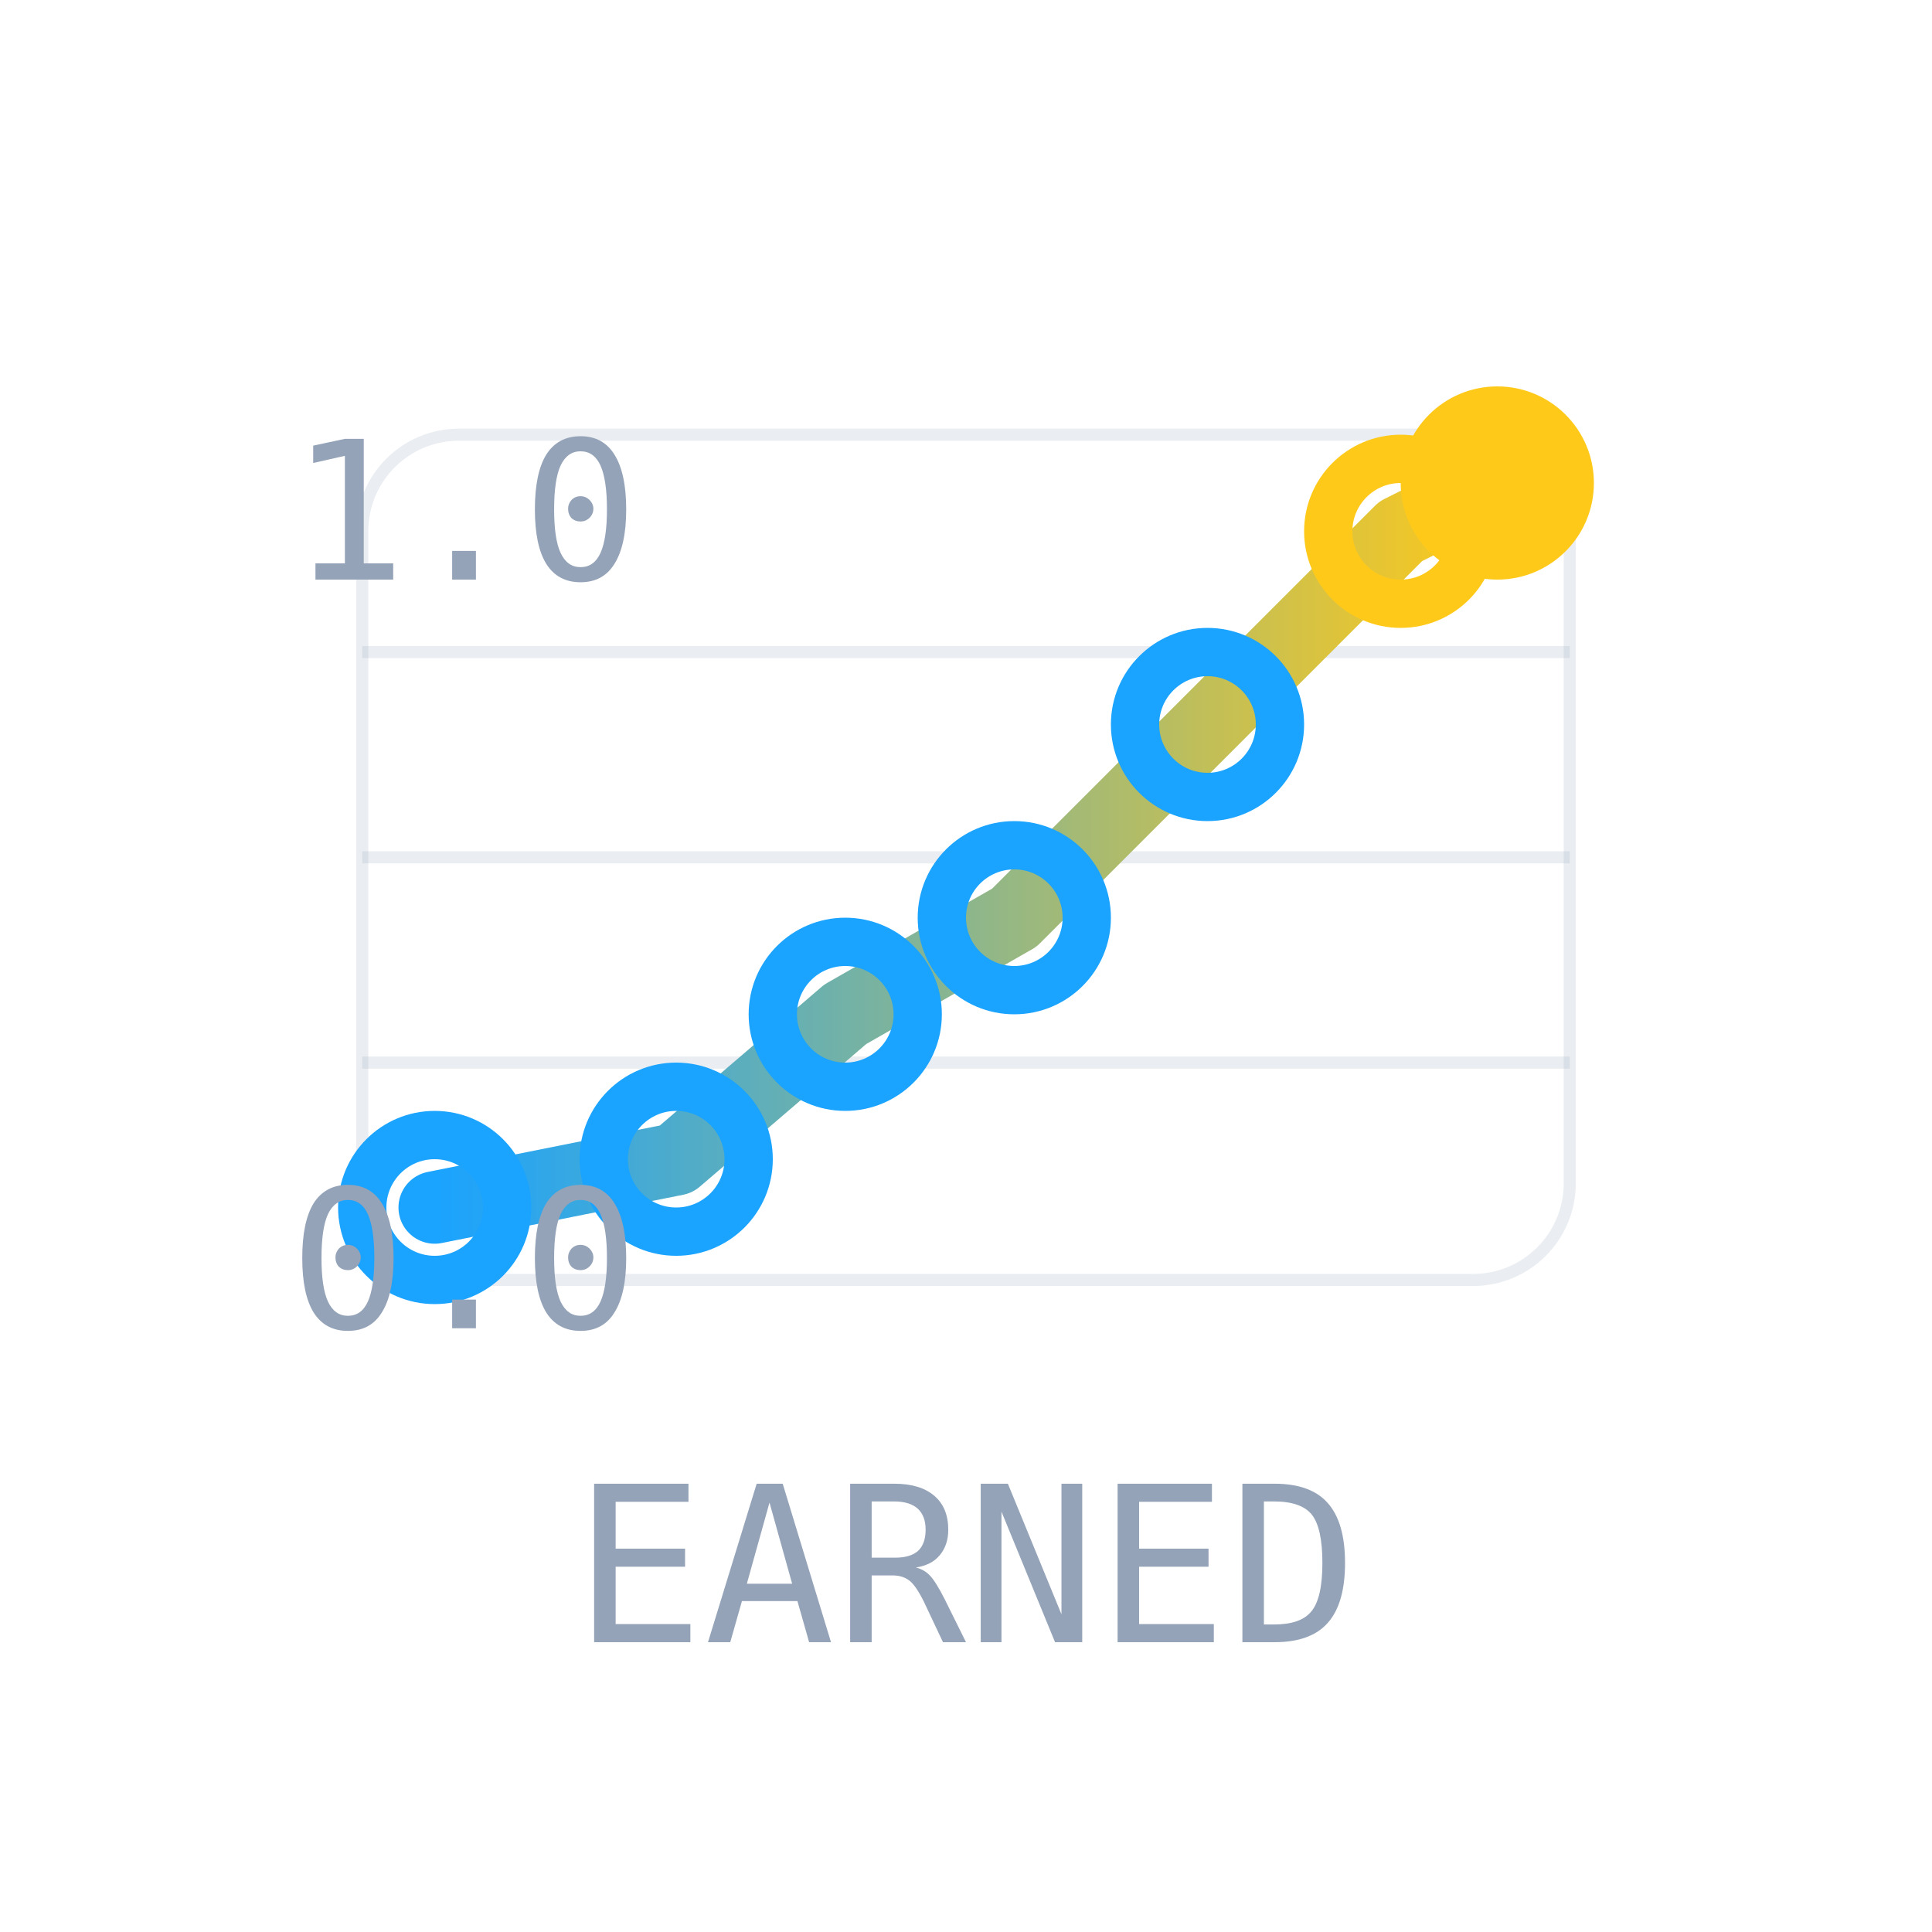
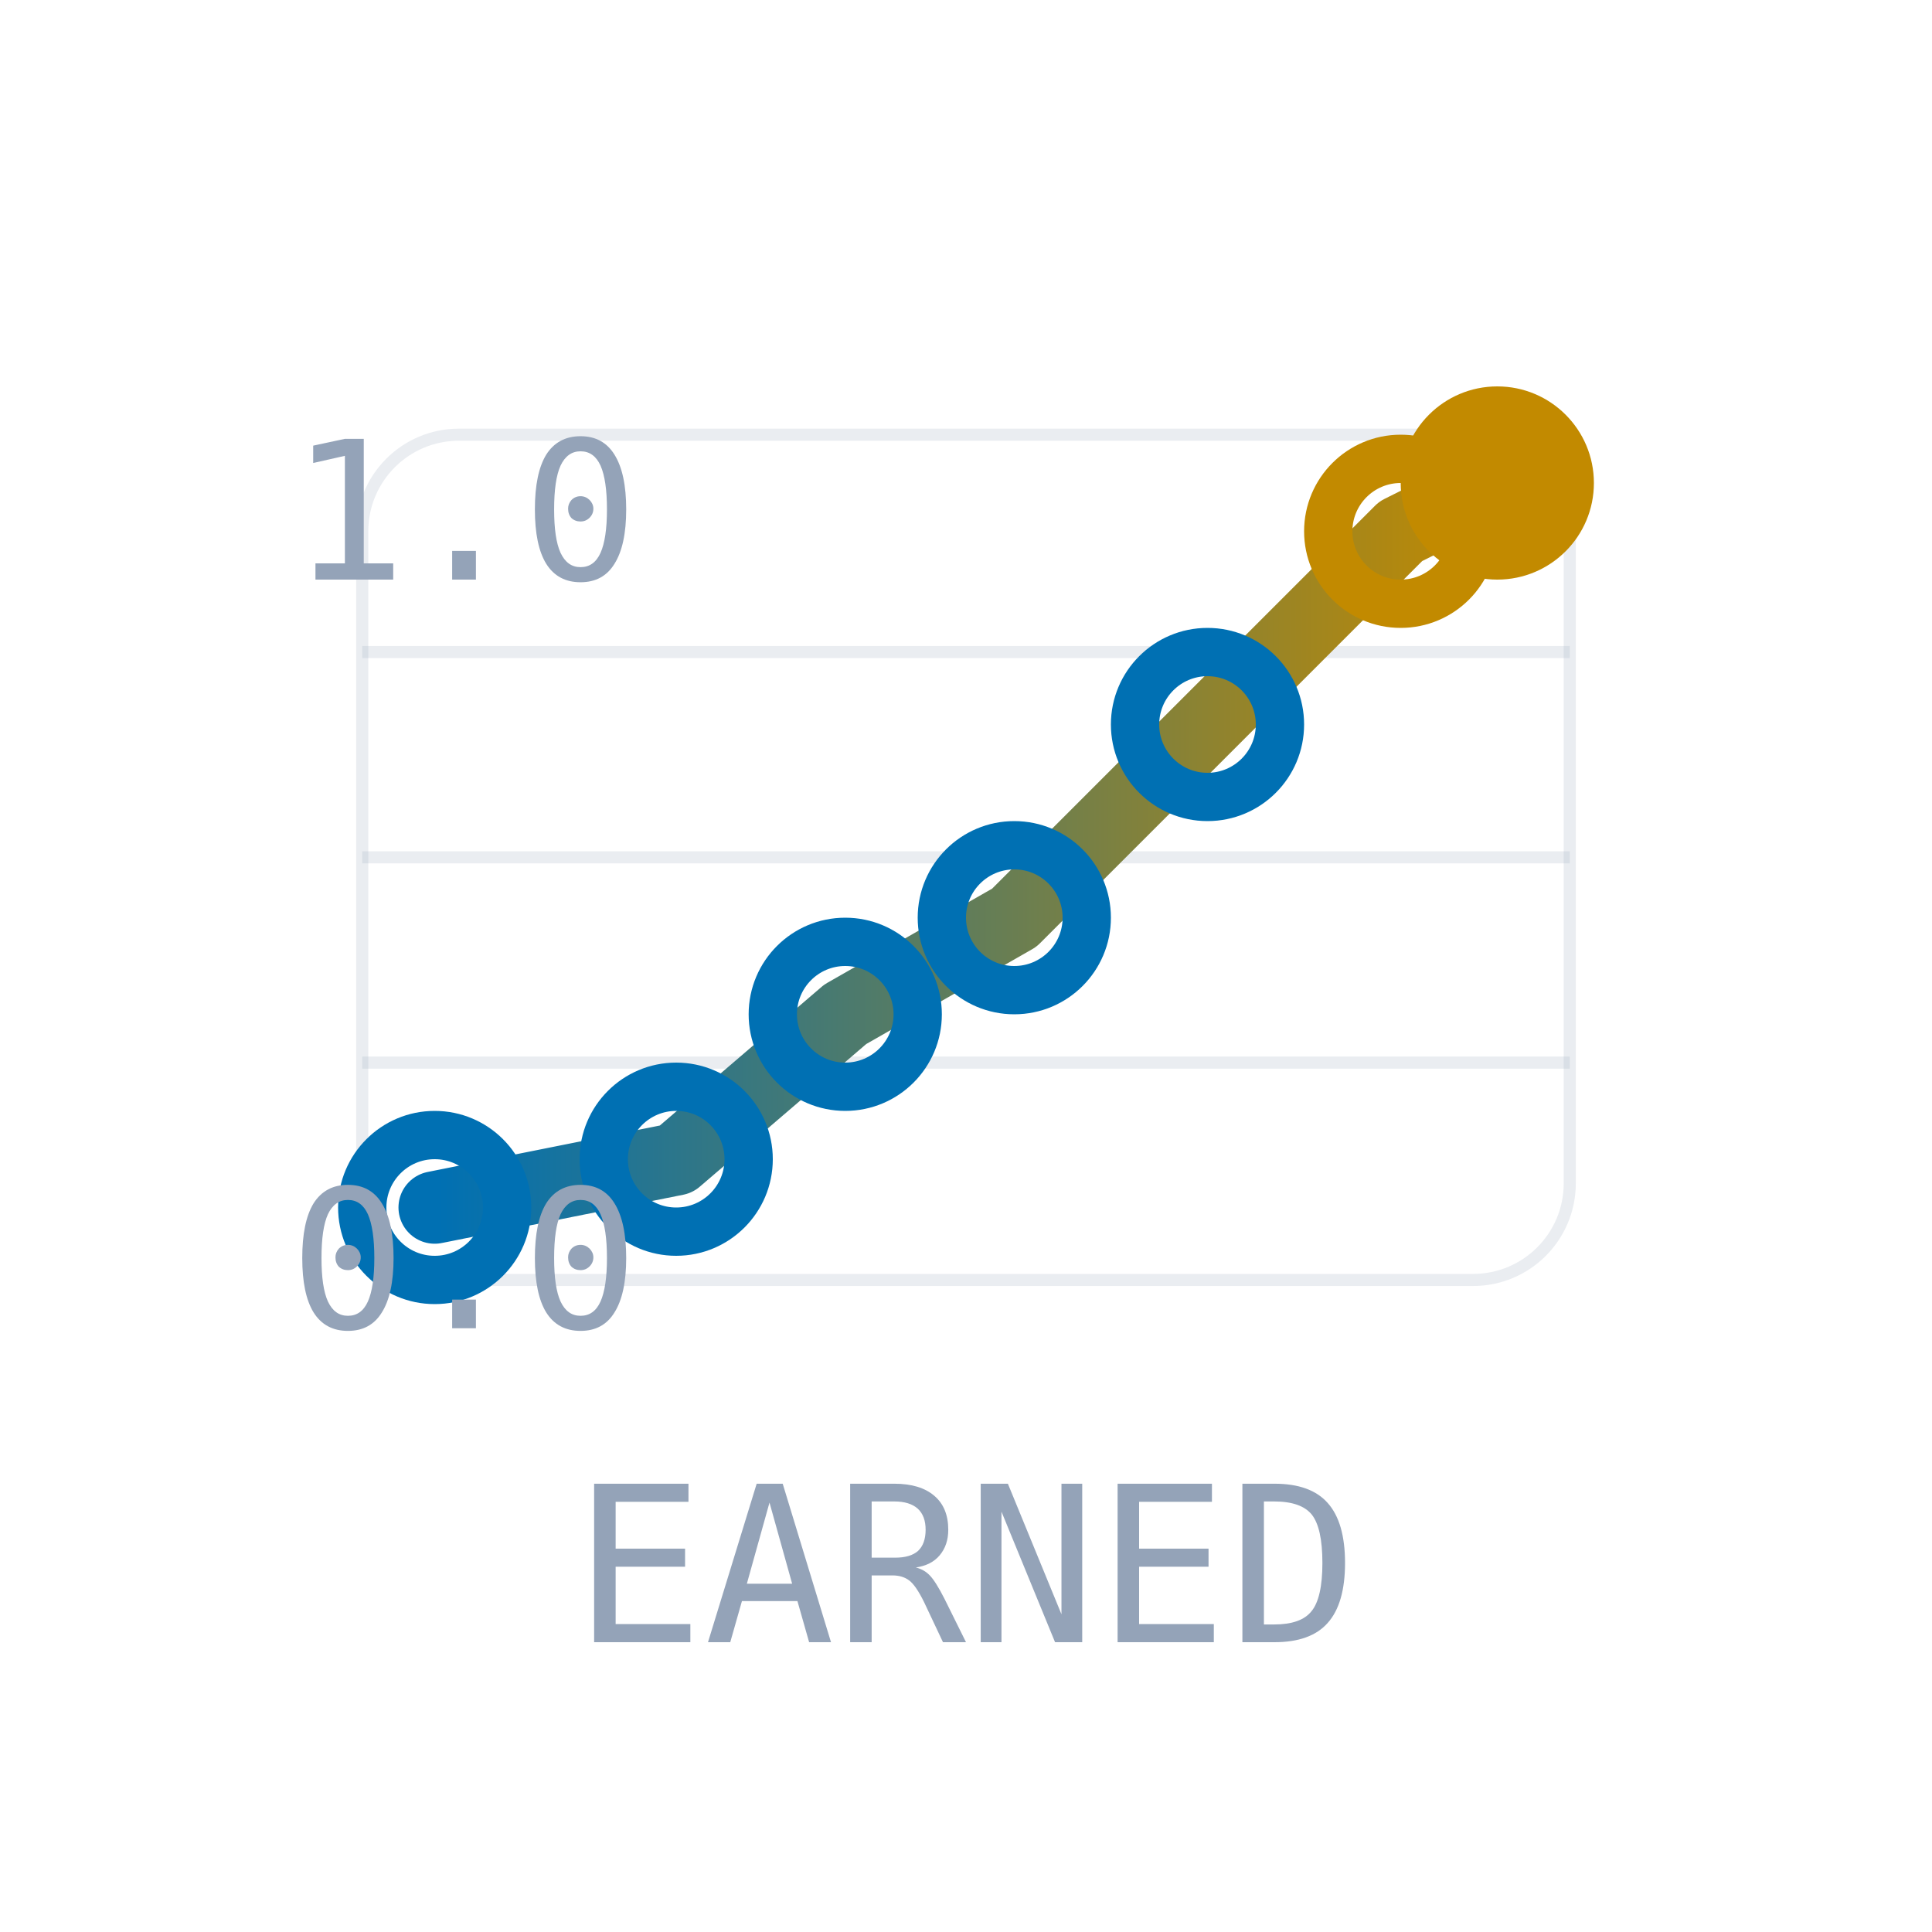
<svg xmlns="http://www.w3.org/2000/svg" viewBox="0 0 80 80" width="80" height="80">
  <defs>
    <linearGradient id="trustGradStart" x1="0%" y1="0%" x2="100%" y2="0%">
-       <stop offset="0%" stop-color="#1aa3ff" stop-opacity="0.3" />
-       <stop offset="100%" stop-color="#1aa3ff" />
+       <stop offset="0%" stop-color="#0070b3" stop-opacity="0.3" />
+       <stop offset="100%" stop-color="#0070b3" />
    </linearGradient>
    <linearGradient id="trustGradFull" x1="0%" y1="0%" x2="100%" y2="0%">
-       <stop offset="0%" stop-color="#1aa3ff" />
-       <stop offset="100%" stop-color="#ffc91a" />
+       <stop offset="0%" stop-color="#0070b3" />
+       <stop offset="100%" stop-color="#c28a00" />
    </linearGradient>
  </defs>
  <rect width="80" height="80" rx="16" fill="none" />
  <rect x="15" y="18" width="50" height="35" fill="none" stroke="#94a3b8" stroke-width="0.5" rx="4" opacity="0.2" />
  <g stroke="#94a3b8" stroke-width="0.5" opacity="0.2">
    <line x1="15" y1="27" x2="65" y2="27" />
    <line x1="15" y1="35.5" x2="65" y2="35.5" />
    <line x1="15" y1="44" x2="65" y2="44" />
  </g>
  <polyline points="18,50 28,48 35,42 42,38 50,30 58,22 62,20" fill="none" stroke="url(#trustGradFull)" stroke-width="3" stroke-linecap="round" stroke-linejoin="round" />
-   <g fill="none" stroke="#1aa3ff" stroke-width="2">
+   <g fill="none" stroke="#0070b3" stroke-width="2">
    <circle cx="18" cy="50" r="3" />
    <circle cx="28" cy="48" r="3" />
    <circle cx="35" cy="42" r="3" />
    <circle cx="42" cy="38" r="3" />
    <circle cx="50" cy="30" r="3" />
  </g>
-   <circle cx="58" cy="22" r="3" fill="none" stroke="#ffc91a" stroke-width="2" />
-   <circle cx="62" cy="20" r="4" fill="#ffc91a" />
+   <circle cx="58" cy="22" r="3" fill="none" stroke="#c28a00" stroke-width="2" />
+   <circle cx="62" cy="20" r="4" fill="#c28a00" />
  <text x="12" y="55" fill="#94a3b8" font-family="monospace" font-size="8">0.0</text>
  <text x="12" y="24" fill="#94a3b8" font-family="monospace" font-size="8">1.0</text>
  <text x="40" y="68" text-anchor="middle" fill="#94a3b8" font-family="monospace" font-size="9">EARNED</text>
</svg>
